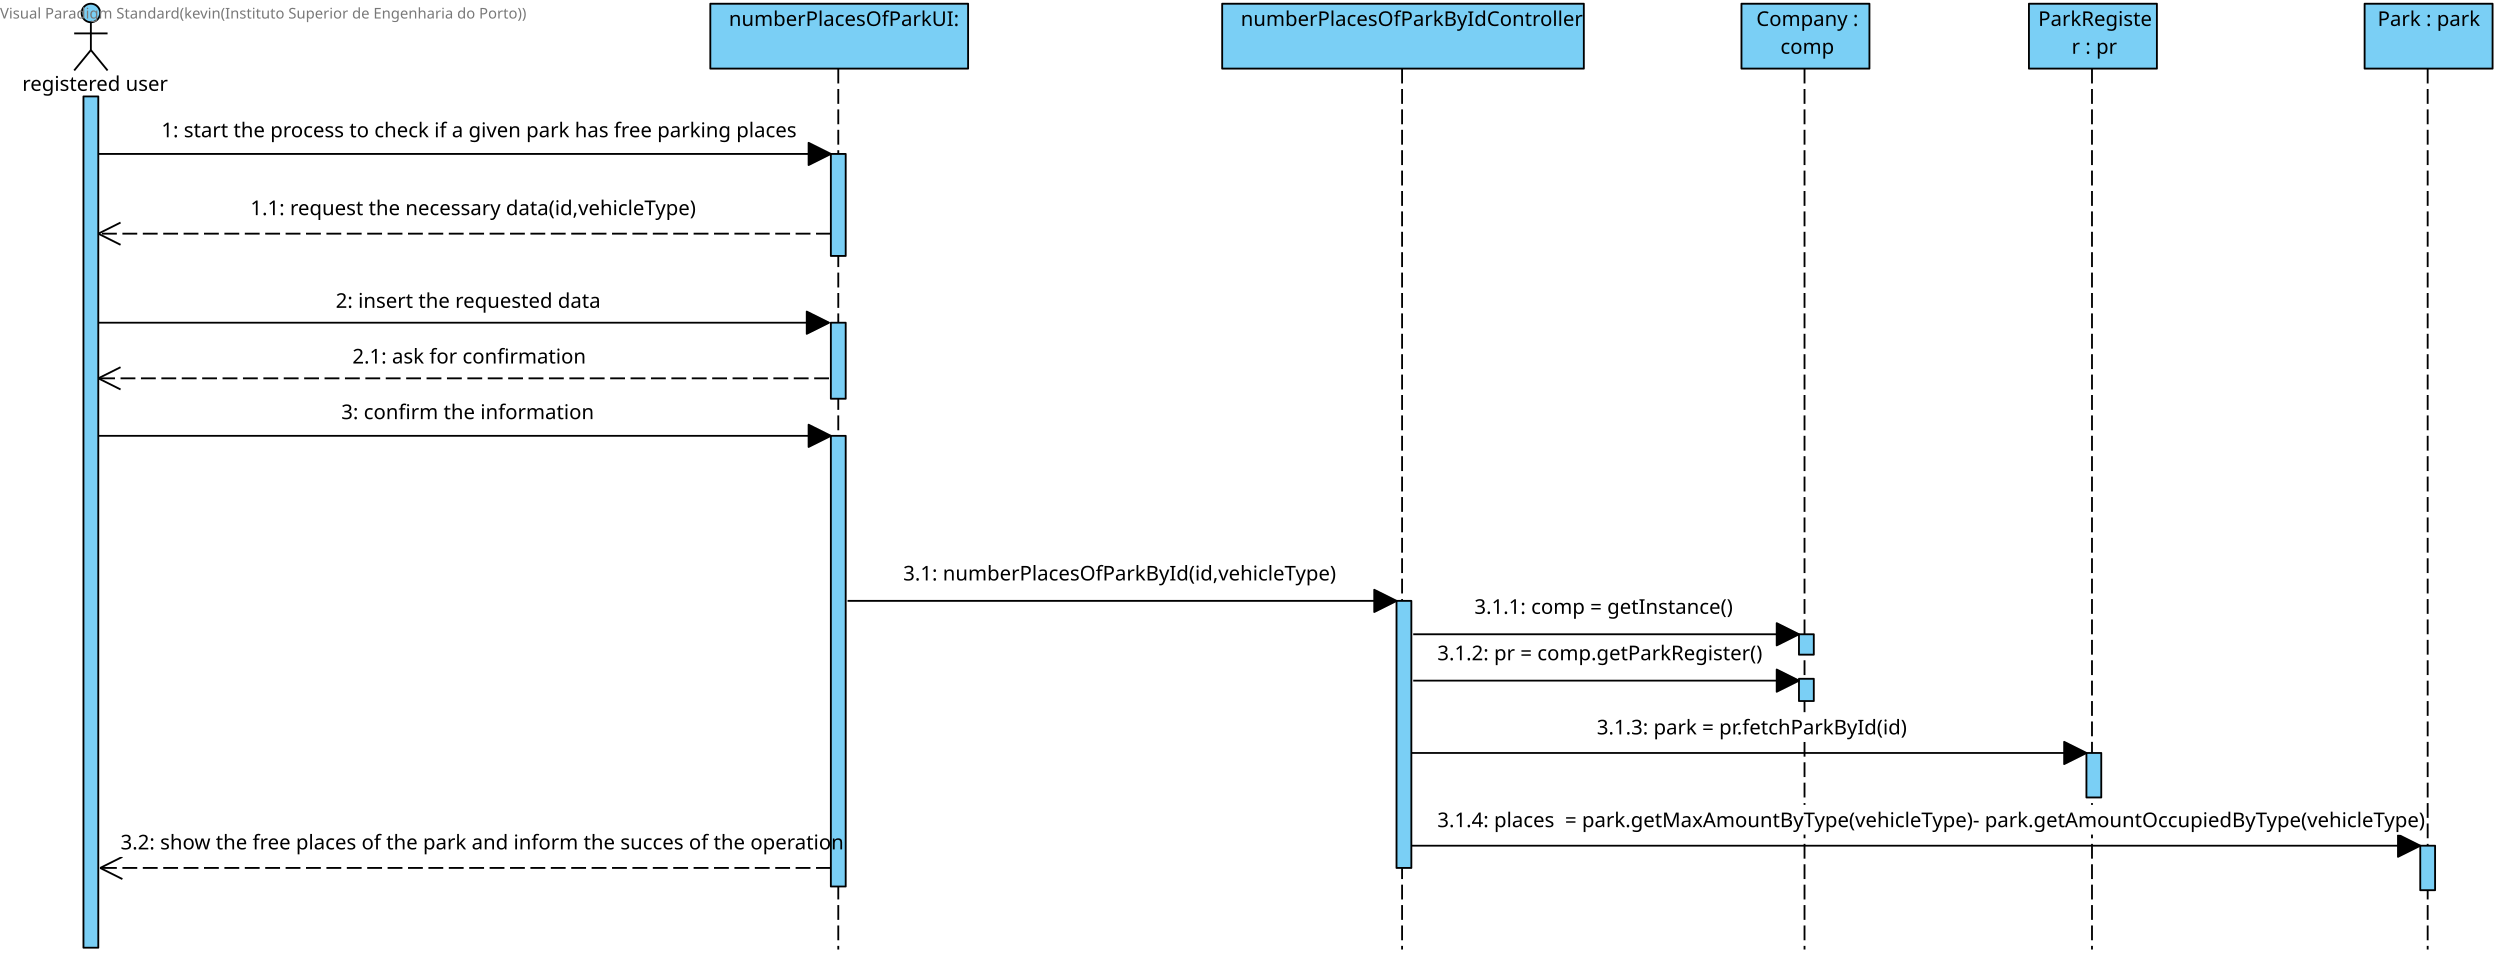
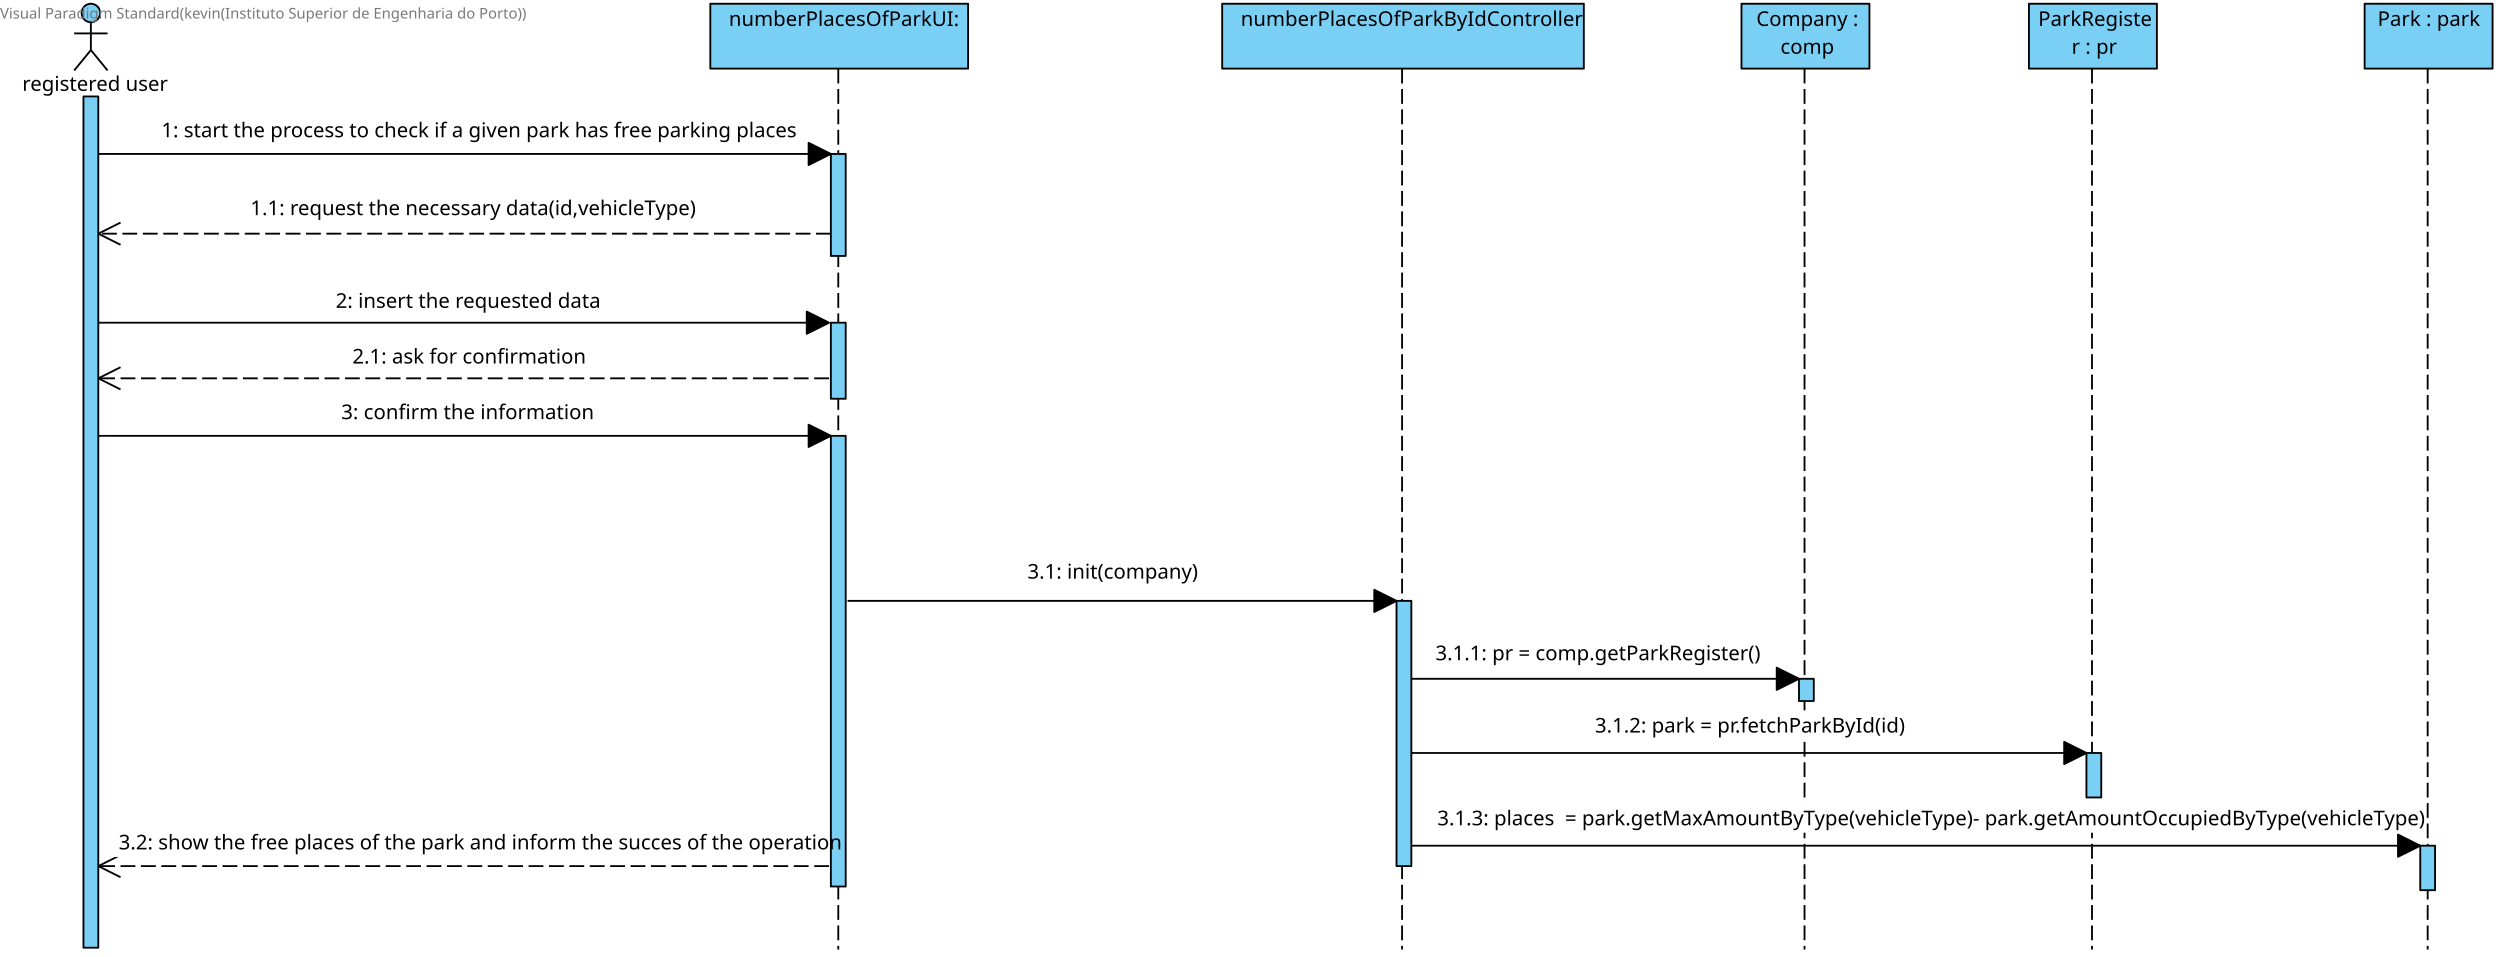
<svg xmlns="http://www.w3.org/2000/svg" fill-opacity="0" color-rendering="auto" color-interpolation="auto" text-rendering="auto" stroke="rgb(0,0,0)" stroke-linecap="square" width="1348" stroke-miterlimit="10" shape-rendering="auto" stroke-opacity="0" fill="rgb(0,0,0)" stroke-dasharray="none" font-weight="normal" stroke-width="1" height="516" font-family="'Dialog'" font-style="normal" stroke-linejoin="miter" font-size="12px" stroke-dashoffset="0" image-rendering="auto">
  <defs id="genericDefs" />
  <g>
    <defs id="defs1">
      <clipPath clipPathUnits="userSpaceOnUse" id="clipPath1">
        <path d="M-7 -7 L71 -7 L71 521 L-7 521 L-7 -7 Z" />
      </clipPath>
      <clipPath clipPathUnits="userSpaceOnUse" id="clipPath2">
        <path d="M-7 -7 L151 -7 L151 521 L-7 521 L-7 -7 Z" />
      </clipPath>
      <clipPath clipPathUnits="userSpaceOnUse" id="clipPath3">
        <path d="M-7 -7 L19 -7 L19 66 L-7 66 L-7 -7 Z" />
      </clipPath>
      <clipPath clipPathUnits="userSpaceOnUse" id="clipPath4">
        <path d="M-7 -7 L19 -7 L19 52 L-7 52 L-7 -7 Z" />
      </clipPath>
      <clipPath clipPathUnits="userSpaceOnUse" id="clipPath5">
        <path d="M-7 -7 L19 -7 L19 254 L-7 254 L-7 -7 Z" />
      </clipPath>
      <clipPath clipPathUnits="userSpaceOnUse" id="clipPath6">
        <path d="M-7 -7 L207 -7 L207 521 L-7 521 L-7 -7 Z" />
      </clipPath>
      <clipPath clipPathUnits="userSpaceOnUse" id="clipPath7">
        <path d="M-7 -7 L81 -7 L81 521 L-7 521 L-7 -7 Z" />
      </clipPath>
      <clipPath clipPathUnits="userSpaceOnUse" id="clipPath8">
-         <path d="M-7 -7 L19 -7 L19 22 L-7 22 L-7 -7 Z" />
+         <path d="M-7 -7 L19 -7 L19 154 L-7 154 L-7 -7 Z" />
      </clipPath>
      <clipPath clipPathUnits="userSpaceOnUse" id="clipPath9">
-         <path d="M-7 -7 L19 -7 L19 155 L-7 155 L-7 -7 Z" />
+         <path d="M-7 -7 L19 -7 L19 35 L-7 35 L-7 -7 Z" />
      </clipPath>
      <clipPath clipPathUnits="userSpaceOnUse" id="clipPath10">
-         <path d="M-7 -7 L19 -7 L19 35 L-7 35 L-7 -7 Z" />
+         <path d="M-7 -7 L19 -7 L19 23 L-7 23 L-7 -7 Z" />
      </clipPath>
      <clipPath clipPathUnits="userSpaceOnUse" id="clipPath11">
-         <path d="M-7 -7 L19 -7 L19 23 L-7 23 L-7 -7 Z" />
+         <path d="M-94 -15 L188 -15 L188 30 L-94 30 L-94 -15 Z" />
      </clipPath>
      <clipPath clipPathUnits="userSpaceOnUse" id="clipPath12">
-         <path d="M-94 -15 L188 -15 L188 30 L-94 30 L-94 -15 Z" />
+         <path d="M-140 -15 L280 -15 L280 30 L-140 30 L-140 -15 Z" />
      </clipPath>
      <clipPath clipPathUnits="userSpaceOnUse" id="clipPath13">
-         <path d="M-140 -15 L280 -15 L280 30 L-140 30 L-140 -15 Z" />
+         <path d="M-196 -15 L392 -15 L392 30 L-196 30 L-196 -15 Z" />
      </clipPath>
      <clipPath clipPathUnits="userSpaceOnUse" id="clipPath14">
-         <path d="M-196 -15 L392 -15 L392 30 L-196 30 L-196 -15 Z" />
+         <path d="M-70 -30 L140 -30 L140 60 L-70 60 L-70 -30 Z" />
      </clipPath>
      <clipPath clipPathUnits="userSpaceOnUse" id="clipPath15">
-         <path d="M-70 -30 L140 -30 L140 60 L-70 60 L-70 -30 Z" />
+         <path d="M-70 -15 L140 -15 L140 30 L-70 30 L-70 -15 Z" />
      </clipPath>
      <clipPath clipPathUnits="userSpaceOnUse" id="clipPath16">
-         <path d="M-70 -15 L140 -15 L140 30 L-70 30 L-70 -15 Z" />
+         <path d="M0 0 L499 0 L499 104 L0 104 L0 0 Z" />
      </clipPath>
      <clipPath clipPathUnits="userSpaceOnUse" id="clipPath17">
-         <path d="M0 0 L499 0 L499 104 L0 104 L0 0 Z" />
+         <path d="M420 29 L420 44 L74 44 L74 29 ZM374 71 L374 87 L122 87 L122 71 ZM0 0 L0 4 L93 4 L93 19 L0 19 L0 104 L499 104 L499 0 Z" />
      </clipPath>
      <clipPath clipPathUnits="userSpaceOnUse" id="clipPath18">
-         <path d="M420 29 L420 44 L74 44 L74 29 ZM374 71 L374 87 L122 87 L122 71 ZM0 0 L0 4 L93 4 L93 19 L0 19 L0 104 L499 104 L499 0 Z" />
+         <path d="M374 28 L374 44 L122 44 L122 28 ZM322 78 L322 94 L168 94 L168 78 ZM0 0 L0 104 L499 104 L499 0 L420 0 L420 1 L74 1 L74 0 Z" />
      </clipPath>
      <clipPath clipPathUnits="userSpaceOnUse" id="clipPath19">
-         <path d="M374 28 L374 44 L122 44 L122 28 ZM322 78 L322 94 L168 94 L168 78 ZM0 0 L0 104 L499 104 L499 0 L420 0 L420 1 L74 1 L74 0 Z" />
+         <path d="M0 0 L541 0 L541 146 L0 146 L0 0 Z" />
      </clipPath>
      <clipPath clipPathUnits="userSpaceOnUse" id="clipPath20">
-         <path d="M0 0 L541 0 L541 146 L0 146 L0 0 Z" />
+         <path d="M396 1 L396 17 L144 17 L144 1 ZM344 51 L344 67 L190 67 L190 51 ZM338 81 L338 97 L200 97 L200 81 ZM338 111 L338 127 L194 127 L194 111 ZM0 0 L0 146 L541 146 L541 0 Z" />
      </clipPath>
      <clipPath clipPathUnits="userSpaceOnUse" id="clipPath21">
-         <path d="M396 1 L396 17 L144 17 L144 1 ZM344 51 L344 67 L190 67 L190 51 ZM338 81 L338 97 L200 97 L200 81 ZM338 111 L338 127 L194 127 L194 111 ZM0 0 L0 146 L541 146 L541 0 Z" />
+         <path d="M344 21 L344 37 L190 37 L190 21 ZM338 51 L338 67 L200 67 L200 51 ZM338 81 L338 97 L194 97 L194 81 ZM0 0 L0 146 L541 146 L541 0 Z" />
      </clipPath>
      <clipPath clipPathUnits="userSpaceOnUse" id="clipPath22">
-         <path d="M344 21 L344 37 L190 37 L190 21 ZM338 51 L338 67 L200 67 L200 51 ZM338 81 L338 97 L194 97 L194 81 ZM0 0 L0 146 L541 146 L541 0 Z" />
+         <path d="M316 29 L316 45 L172 45 L172 29 ZM0 0 L0 104 L499 104 L499 0 L316 0 L316 15 L178 15 L178 0 Z" />
      </clipPath>
      <clipPath clipPathUnits="userSpaceOnUse" id="clipPath23">
-         <path d="M316 29 L316 45 L172 45 L172 29 ZM0 0 L0 104 L499 104 L499 0 L316 0 L316 15 L178 15 L178 0 Z" />
+         <path d="M0 0 L509 0 L509 115 L0 115 L0 0 Z" />
      </clipPath>
      <clipPath clipPathUnits="userSpaceOnUse" id="clipPath24">
-         <path d="M0 0 L510 0 L510 115 L0 115 L0 0 Z" />
+         <path d="M446 34 L446 50 L58 50 L58 34 ZM0 0 L0 115 L509 115 L509 0 Z" />
      </clipPath>
      <clipPath clipPathUnits="userSpaceOnUse" id="clipPath25">
-         <path d="M445 34 L445 50 L58 50 L58 34 ZM0 0 L0 115 L510 115 L510 0 Z" />
+         <path d="M0 0 L500 0 L500 204 L0 204 L0 0 Z" />
      </clipPath>
      <clipPath clipPathUnits="userSpaceOnUse" id="clipPath26">
-         <path d="M0 0 L500 0 L500 204 L0 204 L0 0 Z" />
+         <path d="M295 76 L295 91 L188 91 L188 76 ZM0 0 L0 204 L500 204 L500 175 L493 175 L493 159 L500 159 L500 136 L408 136 L408 120 L500 120 L500 0 Z" />
      </clipPath>
      <clipPath clipPathUnits="userSpaceOnUse" id="clipPath27">
-         <path d="M366 77 L366 92 L121 92 L121 77 ZM0 0 L0 204 L500 204 L500 176 L494 176 L494 160 L500 160 L500 136 L409 136 L409 120 L500 120 L500 111 L429 111 L429 95 L500 95 L500 0 Z" />
+         <path d="M0 0 L324 0 L324 115 L0 115 L0 0 Z" />
      </clipPath>
      <clipPath clipPathUnits="userSpaceOnUse" id="clipPath28">
-         <path d="M0 0 L324 0 L324 115 L0 115 L0 0 Z" />
+         <path d="M250 34 L250 50 L60 50 L60 34 ZM0 0 L0 115 L324 115 L324 89 L145 89 L145 73 L324 73 L324 0 Z" />
      </clipPath>
      <clipPath clipPathUnits="userSpaceOnUse" id="clipPath29">
-         <path d="M235 33 L235 49 L80 49 L80 33 ZM250 58 L250 74 L60 74 L60 58 ZM0 0 L0 15 L17 15 L17 30 L0 30 L0 115 L324 115 L324 114 L145 114 L145 98 L324 98 L324 0 Z" />
+         <path d="M0 0 L568 0 L568 204 L0 204 L0 0 Z" />
      </clipPath>
      <clipPath clipPathUnits="userSpaceOnUse" id="clipPath30">
-         <path d="M235 8 L235 24 L80 24 L80 8 ZM250 33 L250 49 L60 49 L60 33 ZM17 0 L17 5 L0 5 L0 115 L324 115 L324 89 L145 89 L145 73 L324 73 L324 0 Z" />
+         <path d="M294 38 L294 54 L104 54 L104 38 ZM371 77 L371 93 L189 93 L189 77 ZM0 0 L0 204 L568 204 L568 143 L104 143 L104 127 L568 127 L568 0 Z" />
      </clipPath>
      <clipPath clipPathUnits="userSpaceOnUse" id="clipPath31">
-         <path d="M0 0 L568 0 L568 204 L0 204 L0 0 Z" />
+         <path d="M0 0 L748 0 L748 204 L0 204 L0 0 Z" />
      </clipPath>
      <clipPath clipPathUnits="userSpaceOnUse" id="clipPath32">
-         <path d="M280 13 L280 29 L125 29 L125 13 ZM295 38 L295 54 L105 54 L105 38 ZM372 78 L372 94 L190 94 L190 78 ZM62 0 L62 10 L0 10 L0 204 L568 204 L568 144 L104 144 L104 128 L568 128 L568 0 Z" />
+         <path d="M371 27 L371 43 L189 43 L189 27 ZM638 77 L638 93 L104 93 L104 77 ZM0 0 L0 204 L748 204 L748 0 L294 0 L294 4 L104 4 L104 0 Z" />
      </clipPath>
      <clipPath clipPathUnits="userSpaceOnUse" id="clipPath33">
-         <path d="M0 0 L748 0 L748 204 L0 204 L0 0 Z" />
+         <path d="M-534 -16 L1068 -16 L1068 32 L-534 32 L-534 -16 Z" />
      </clipPath>
      <clipPath clipPathUnits="userSpaceOnUse" id="clipPath34">
-         <path d="M372 28 L372 44 L190 44 L190 28 ZM638 78 L638 94 L104 94 L104 78 ZM0 0 L0 204 L748 204 L748 0 L295 0 L295 4 L105 4 L105 0 Z" />
+         <path d="M-182 -16 L364 -16 L364 32 L-182 32 L-182 -16 Z" />
      </clipPath>
      <clipPath clipPathUnits="userSpaceOnUse" id="clipPath35">
-         <path d="M-534 -16 L1068 -16 L1068 32 L-534 32 L-534 -16 Z" />
+         <path d="M-190 -16 L380 -16 L380 32 L-190 32 L-190 -16 Z" />
      </clipPath>
      <clipPath clipPathUnits="userSpaceOnUse" id="clipPath36">
-         <path d="M-182 -16 L364 -16 L364 32 L-182 32 L-182 -16 Z" />
+         <path d="M-107 -15 L214 -15 L214 30 L-107 30 L-107 -15 Z" />
      </clipPath>
      <clipPath clipPathUnits="userSpaceOnUse" id="clipPath37">
-         <path d="M-190 -16 L380 -16 L380 32 L-190 32 L-190 -16 Z" />
+         <path d="M-388 -16 L776 -16 L776 32 L-388 32 L-388 -16 Z" />
      </clipPath>
      <clipPath clipPathUnits="userSpaceOnUse" id="clipPath38">
-         <path d="M-155 -16 L310 -16 L310 32 L-155 32 L-155 -16 Z" />
+         <path d="M-144 -16 L288 -16 L288 32 L-144 32 L-144 -16 Z" />
      </clipPath>
      <clipPath clipPathUnits="userSpaceOnUse" id="clipPath39">
-         <path d="M-245 -15 L490 -15 L490 30 L-245 30 L-245 -15 Z" />
+         <path d="M-138 -16 L276 -16 L276 32 L-138 32 L-138 -16 Z" />
      </clipPath>
      <clipPath clipPathUnits="userSpaceOnUse" id="clipPath40">
-         <path d="M-387 -16 L774 -16 L774 32 L-387 32 L-387 -16 Z" />
+         <path d="M-154 -16 L308 -16 L308 32 L-154 32 L-154 -16 Z" />
      </clipPath>
      <clipPath clipPathUnits="userSpaceOnUse" id="clipPath41">
-         <path d="M-144 -16 L288 -16 L288 32 L-144 32 L-144 -16 Z" />
+         <path d="M-252 -16 L504 -16 L504 32 L-252 32 L-252 -16 Z" />
      </clipPath>
      <clipPath clipPathUnits="userSpaceOnUse" id="clipPath42">
-         <path d="M-138 -16 L276 -16 L276 32 L-138 32 L-138 -16 Z" />
-       </clipPath>
-       <clipPath clipPathUnits="userSpaceOnUse" id="clipPath43">
-         <path d="M-154 -16 L308 -16 L308 32 L-154 32 L-154 -16 Z" />
-       </clipPath>
-       <clipPath clipPathUnits="userSpaceOnUse" id="clipPath44">
-         <path d="M-252 -16 L504 -16 L504 32 L-252 32 L-252 -16 Z" />
-       </clipPath>
-       <clipPath clipPathUnits="userSpaceOnUse" id="clipPath45">
        <path d="M-346 -15 L692 -15 L692 30 L-346 30 L-346 -15 Z" />
      </clipPath>
    </defs>
    <g fill="white" text-rendering="geometricPrecision" fill-opacity="1" stroke-opacity="1" stroke="white">
      <rect x="0" width="1348" height="516" y="0" stroke="none" />
    </g>
    <g font-size="11px" transform="translate(19,2)" fill-opacity="1" fill="rgb(122,207,245)" text-rendering="geometricPrecision" image-rendering="optimizeQuality" font-family="sans-serif" stroke="rgb(122,207,245)" stroke-opacity="1">
      <circle r="5" clip-path="url(#clipPath1)" cx="30" cy="5" stroke="none" />
      <rect x="26" width="8" height="459" y="50" clip-path="url(#clipPath1)" stroke="none" />
    </g>
    <g stroke-linecap="butt" font-size="11px" transform="translate(19,2)" fill-opacity="1" fill="black" text-rendering="geometricPrecision" image-rendering="optimizeQuality" font-family="sans-serif" stroke-linejoin="round" stroke="black" stroke-opacity="1" stroke-miterlimit="0">
      <circle fill="none" r="5" clip-path="url(#clipPath1)" cx="30" cy="5" />
      <rect fill="none" x="26" width="8" height="459" y="50" clip-path="url(#clipPath1)" />
      <line y2="25" fill="none" x1="30" clip-path="url(#clipPath1)" x2="30" y1="10" />
      <line y2="36" fill="none" x1="30" clip-path="url(#clipPath1)" x2="21" y1="25" />
      <line y2="36" fill="none" x1="30" clip-path="url(#clipPath1)" x2="39" y1="25" />
      <line y2="16" fill="none" x1="21" clip-path="url(#clipPath1)" x2="39" y1="16" />
    </g>
    <g font-size="11px" transform="translate(383,2)" fill-opacity="1" fill="rgb(122,207,245)" text-rendering="geometricPrecision" image-rendering="optimizeQuality" font-family="sans-serif" stroke="rgb(122,207,245)" stroke-opacity="1">
      <rect x="0" width="139" height="35" y="0" clip-path="url(#clipPath2)" stroke="none" />
    </g>
    <g stroke-linecap="butt" font-size="11px" transform="translate(383,2)" fill-opacity="1" fill="black" text-rendering="geometricPrecision" image-rendering="optimizeQuality" font-family="sans-serif" stroke-linejoin="round" stroke="black" stroke-opacity="1" stroke-miterlimit="0">
      <rect fill="none" x="0" width="139" height="35" y="0" clip-path="url(#clipPath2)" />
      <line clip-path="url(#clipPath2)" fill="none" x1="69" x2="69" y1="35" y2="510" stroke-linejoin="bevel" stroke-dasharray="8,3" />
    </g>
    <g font-size="11px" transform="translate(448,83)" fill-opacity="1" fill="rgb(122,207,245)" text-rendering="geometricPrecision" image-rendering="optimizeQuality" font-family="sans-serif" stroke="rgb(122,207,245)" stroke-opacity="1">
      <rect x="0" width="8" height="55" y="0" clip-path="url(#clipPath3)" stroke="none" />
    </g>
    <g stroke-linecap="butt" font-size="11px" transform="translate(448,83)" fill-opacity="1" fill="black" text-rendering="geometricPrecision" image-rendering="optimizeQuality" font-family="sans-serif" stroke-linejoin="round" stroke="black" stroke-opacity="1" stroke-miterlimit="0">
      <rect fill="none" x="0" width="8" height="55" y="0" clip-path="url(#clipPath3)" />
    </g>
    <g font-size="11px" transform="translate(448,174)" fill-opacity="1" fill="rgb(122,207,245)" text-rendering="geometricPrecision" image-rendering="optimizeQuality" font-family="sans-serif" stroke="rgb(122,207,245)" stroke-opacity="1">
      <rect x="0" width="8" height="41" y="0" clip-path="url(#clipPath4)" stroke="none" />
    </g>
    <g stroke-linecap="butt" font-size="11px" transform="translate(448,174)" fill-opacity="1" fill="black" text-rendering="geometricPrecision" image-rendering="optimizeQuality" font-family="sans-serif" stroke-linejoin="round" stroke="black" stroke-opacity="1" stroke-miterlimit="0">
      <rect fill="none" x="0" width="8" height="41" y="0" clip-path="url(#clipPath4)" />
    </g>
    <g font-size="11px" transform="translate(448,235)" fill-opacity="1" fill="rgb(122,207,245)" text-rendering="geometricPrecision" image-rendering="optimizeQuality" font-family="sans-serif" stroke="rgb(122,207,245)" stroke-opacity="1">
      <rect x="0" width="8" height="243" y="0" clip-path="url(#clipPath5)" stroke="none" />
    </g>
    <g stroke-linecap="butt" font-size="11px" transform="translate(448,235)" fill-opacity="1" fill="black" text-rendering="geometricPrecision" image-rendering="optimizeQuality" font-family="sans-serif" stroke-linejoin="round" stroke="black" stroke-opacity="1" stroke-miterlimit="0">
      <rect fill="none" x="0" width="8" height="243" y="0" clip-path="url(#clipPath5)" />
    </g>
    <g font-size="11px" transform="translate(659,2)" fill-opacity="1" fill="rgb(122,207,245)" text-rendering="geometricPrecision" image-rendering="optimizeQuality" font-family="sans-serif" stroke="rgb(122,207,245)" stroke-opacity="1">
      <rect x="0" width="195" height="35" y="0" clip-path="url(#clipPath6)" stroke="none" />
    </g>
    <g stroke-linecap="butt" font-size="11px" transform="translate(659,2)" fill-opacity="1" fill="black" text-rendering="geometricPrecision" image-rendering="optimizeQuality" font-family="sans-serif" stroke-linejoin="round" stroke="black" stroke-opacity="1" stroke-miterlimit="0">
      <rect fill="none" x="0" width="195" height="35" y="0" clip-path="url(#clipPath6)" />
      <line clip-path="url(#clipPath6)" fill="none" x1="97" x2="97" y1="35" y2="510" stroke-linejoin="bevel" stroke-dasharray="8,3" />
    </g>
    <g font-size="11px" transform="translate(939,2)" fill-opacity="1" fill="rgb(122,207,245)" text-rendering="geometricPrecision" image-rendering="optimizeQuality" font-family="sans-serif" stroke="rgb(122,207,245)" stroke-opacity="1">
      <rect x="0" width="69" height="35" y="0" clip-path="url(#clipPath7)" stroke="none" />
    </g>
    <g stroke-linecap="butt" font-size="11px" transform="translate(939,2)" fill-opacity="1" fill="black" text-rendering="geometricPrecision" image-rendering="optimizeQuality" font-family="sans-serif" stroke-linejoin="round" stroke="black" stroke-opacity="1" stroke-miterlimit="0">
      <rect fill="none" x="0" width="69" height="35" y="0" clip-path="url(#clipPath7)" />
      <line clip-path="url(#clipPath7)" fill="none" x1="34" x2="34" y1="35" y2="510" stroke-linejoin="bevel" stroke-dasharray="8,3" />
    </g>
    <g font-size="11px" transform="translate(1094,2)" fill-opacity="1" fill="rgb(122,207,245)" text-rendering="geometricPrecision" image-rendering="optimizeQuality" font-family="sans-serif" stroke="rgb(122,207,245)" stroke-opacity="1">
      <rect x="0" width="69" height="35" y="0" clip-path="url(#clipPath7)" stroke="none" />
    </g>
    <g stroke-linecap="butt" font-size="11px" transform="translate(1094,2)" fill-opacity="1" fill="black" text-rendering="geometricPrecision" image-rendering="optimizeQuality" font-family="sans-serif" stroke-linejoin="round" stroke="black" stroke-opacity="1" stroke-miterlimit="0">
      <rect fill="none" x="0" width="69" height="35" y="0" clip-path="url(#clipPath7)" />
      <line clip-path="url(#clipPath7)" fill="none" x1="34" x2="34" y1="35" y2="510" stroke-linejoin="bevel" stroke-dasharray="8,3" />
    </g>
    <g font-size="11px" transform="translate(1275,2)" fill-opacity="1" fill="rgb(122,207,245)" text-rendering="geometricPrecision" image-rendering="optimizeQuality" font-family="sans-serif" stroke="rgb(122,207,245)" stroke-opacity="1">
      <rect x="0" width="69" height="35" y="0" clip-path="url(#clipPath7)" stroke="none" />
    </g>
    <g stroke-linecap="butt" font-size="11px" transform="translate(1275,2)" fill-opacity="1" fill="black" text-rendering="geometricPrecision" image-rendering="optimizeQuality" font-family="sans-serif" stroke-linejoin="round" stroke="black" stroke-opacity="1" stroke-miterlimit="0">
      <rect fill="none" x="0" width="69" height="35" y="0" clip-path="url(#clipPath7)" />
      <line clip-path="url(#clipPath7)" fill="none" x1="34" x2="34" y1="35" y2="510" stroke-linejoin="bevel" stroke-dasharray="8,3" />
    </g>
-     <g font-size="11px" transform="translate(970,342)" fill-opacity="1" fill="rgb(122,207,245)" text-rendering="geometricPrecision" image-rendering="optimizeQuality" font-family="sans-serif" stroke="rgb(122,207,245)" stroke-opacity="1">
-       <rect x="0" width="8" height="11" y="0" clip-path="url(#clipPath8)" stroke="none" />
-     </g>
-     <g stroke-linecap="butt" font-size="11px" transform="translate(970,342)" fill-opacity="1" fill="black" text-rendering="geometricPrecision" image-rendering="optimizeQuality" font-family="sans-serif" stroke-linejoin="round" stroke="black" stroke-opacity="1" stroke-miterlimit="0">
-       <rect fill="none" x="0" width="8" height="11" y="0" clip-path="url(#clipPath8)" />
-     </g>
    <g font-size="11px" transform="translate(753,324)" fill-opacity="1" fill="rgb(122,207,245)" text-rendering="geometricPrecision" image-rendering="optimizeQuality" font-family="sans-serif" stroke="rgb(122,207,245)" stroke-opacity="1">
-       <rect x="0" width="8" height="144" y="0" clip-path="url(#clipPath9)" stroke="none" />
+       <rect x="0" width="8" height="143" y="0" clip-path="url(#clipPath8)" stroke="none" />
    </g>
    <g stroke-linecap="butt" font-size="11px" transform="translate(753,324)" fill-opacity="1" fill="black" text-rendering="geometricPrecision" image-rendering="optimizeQuality" font-family="sans-serif" stroke-linejoin="round" stroke="black" stroke-opacity="1" stroke-miterlimit="0">
-       <rect fill="none" x="0" width="8" height="144" y="0" clip-path="url(#clipPath9)" />
+       <rect fill="none" x="0" width="8" height="143" y="0" clip-path="url(#clipPath8)" />
    </g>
    <g font-size="11px" transform="translate(1125,406)" fill-opacity="1" fill="rgb(122,207,245)" text-rendering="geometricPrecision" image-rendering="optimizeQuality" font-family="sans-serif" stroke="rgb(122,207,245)" stroke-opacity="1">
-       <rect x="0" width="8" height="24" y="0" clip-path="url(#clipPath10)" stroke="none" />
+       <rect x="0" width="8" height="24" y="0" clip-path="url(#clipPath9)" stroke="none" />
    </g>
    <g stroke-linecap="butt" font-size="11px" transform="translate(1125,406)" fill-opacity="1" fill="black" text-rendering="geometricPrecision" image-rendering="optimizeQuality" font-family="sans-serif" stroke-linejoin="round" stroke="black" stroke-opacity="1" stroke-miterlimit="0">
-       <rect fill="none" x="0" width="8" height="24" y="0" clip-path="url(#clipPath10)" />
+       <rect fill="none" x="0" width="8" height="24" y="0" clip-path="url(#clipPath9)" />
    </g>
    <g font-size="11px" transform="translate(1305,456)" fill-opacity="1" fill="rgb(122,207,245)" text-rendering="geometricPrecision" image-rendering="optimizeQuality" font-family="sans-serif" stroke="rgb(122,207,245)" stroke-opacity="1">
-       <rect x="0" width="8" height="24" y="0" clip-path="url(#clipPath10)" stroke="none" />
+       <rect x="0" width="8" height="24" y="0" clip-path="url(#clipPath9)" stroke="none" />
    </g>
    <g stroke-linecap="butt" font-size="11px" transform="translate(1305,456)" fill-opacity="1" fill="black" text-rendering="geometricPrecision" image-rendering="optimizeQuality" font-family="sans-serif" stroke-linejoin="round" stroke="black" stroke-opacity="1" stroke-miterlimit="0">
-       <rect fill="none" x="0" width="8" height="24" y="0" clip-path="url(#clipPath10)" />
+       <rect fill="none" x="0" width="8" height="24" y="0" clip-path="url(#clipPath9)" />
    </g>
    <g font-size="11px" transform="translate(970,366)" fill-opacity="1" fill="rgb(122,207,245)" text-rendering="geometricPrecision" image-rendering="optimizeQuality" font-family="sans-serif" stroke="rgb(122,207,245)" stroke-opacity="1">
-       <rect x="0" width="8" height="12" y="0" clip-path="url(#clipPath11)" stroke="none" />
+       <rect x="0" width="8" height="12" y="0" clip-path="url(#clipPath10)" stroke="none" />
    </g>
    <g stroke-linecap="butt" font-size="11px" transform="translate(970,366)" fill-opacity="1" fill="black" text-rendering="geometricPrecision" image-rendering="optimizeQuality" font-family="sans-serif" stroke-linejoin="round" stroke="black" stroke-opacity="1" stroke-miterlimit="0">
-       <rect fill="none" x="0" width="8" height="12" y="0" clip-path="url(#clipPath11)" />
+       <rect fill="none" x="0" width="8" height="12" y="0" clip-path="url(#clipPath10)" />
    </g>
    <g font-size="11px" transform="translate(2,37)" fill-opacity="1" fill="black" text-rendering="geometricPrecision" image-rendering="optimizeQuality" font-family="sans-serif" stroke="black" stroke-opacity="1">
-       <text x="10" xml:space="preserve" y="12" clip-path="url(#clipPath12)" stroke="none">registered user</text>
+       <text x="10" xml:space="preserve" y="12" clip-path="url(#clipPath11)" stroke="none">registered user</text>
    </g>
    <g font-size="11px" transform="translate(383,2)" fill-opacity="1" fill="black" text-rendering="geometricPrecision" image-rendering="optimizeQuality" font-family="sans-serif" stroke="black" stroke-opacity="1">
-       <text x="10" xml:space="preserve" y="12" clip-path="url(#clipPath13)" stroke="none">numberPlacesOfParkUI:</text>
+       <text x="10" xml:space="preserve" y="12" clip-path="url(#clipPath12)" stroke="none">numberPlacesOfParkUI:</text>
    </g>
    <g font-size="11px" transform="translate(659,2)" fill-opacity="1" fill="black" text-rendering="geometricPrecision" image-rendering="optimizeQuality" font-family="sans-serif" stroke="black" stroke-opacity="1">
-       <text x="10" xml:space="preserve" y="12" clip-path="url(#clipPath14)" stroke="none">numberPlacesOfParkByIdController</text>
+       <text x="10" xml:space="preserve" y="12" clip-path="url(#clipPath13)" stroke="none">numberPlacesOfParkByIdController</text>
    </g>
    <g font-size="11px" transform="translate(939,2)" fill-opacity="1" fill="black" text-rendering="geometricPrecision" image-rendering="optimizeQuality" font-family="sans-serif" stroke="black" stroke-opacity="1">
-       <text x="8" xml:space="preserve" y="12" clip-path="url(#clipPath15)" stroke="none">Company :</text>
-       <text x="21" xml:space="preserve" y="27" clip-path="url(#clipPath15)" stroke="none">comp</text>
+       <text x="8" xml:space="preserve" y="12" clip-path="url(#clipPath14)" stroke="none">Company :</text>
+       <text x="21" xml:space="preserve" y="27" clip-path="url(#clipPath14)" stroke="none">comp</text>
    </g>
    <g font-size="11px" transform="translate(1094,2)" fill-opacity="1" fill="black" text-rendering="geometricPrecision" image-rendering="optimizeQuality" font-family="sans-serif" stroke="black" stroke-opacity="1">
-       <text x="5" xml:space="preserve" y="12" clip-path="url(#clipPath15)" stroke="none">ParkRegiste</text>
-       <text x="23" xml:space="preserve" y="27" clip-path="url(#clipPath15)" stroke="none">r : pr</text>
+       <text x="5" xml:space="preserve" y="12" clip-path="url(#clipPath14)" stroke="none">ParkRegiste</text>
+       <text x="23" xml:space="preserve" y="27" clip-path="url(#clipPath14)" stroke="none">r : pr</text>
    </g>
    <g font-size="11px" transform="translate(1275,2)" fill-opacity="1" fill="black" text-rendering="geometricPrecision" image-rendering="optimizeQuality" font-family="sans-serif" stroke="black" stroke-opacity="1">
-       <text x="7" xml:space="preserve" y="12" clip-path="url(#clipPath16)" stroke="none">Park : park</text>
+       <text x="7" xml:space="preserve" y="12" clip-path="url(#clipPath15)" stroke="none">Park : park</text>
    </g>
    <g stroke-linecap="butt" font-size="11px" transform="translate(3,33)" fill-opacity="1" fill="black" text-rendering="geometricPrecision" image-rendering="optimizeQuality" font-family="sans-serif" stroke-linejoin="round" stroke="black" stroke-opacity="1">
-       <line y2="50" fill="none" x1="50" clip-path="url(#clipPath18)" x2="445" y1="50" />
-       <polygon points=" 445 50 433 44 433 56" clip-path="url(#clipPath18)" stroke="none" />
-       <polygon fill="none" points=" 445 50 433 44 433 56" clip-path="url(#clipPath18)" />
+       <line y2="50" fill="none" x1="50" clip-path="url(#clipPath17)" x2="445" y1="50" />
+       <polygon points=" 445 50 433 44 433 56" clip-path="url(#clipPath17)" stroke="none" />
+       <polygon fill="none" points=" 445 50 433 44 433 56" clip-path="url(#clipPath17)" />
    </g>
    <g fill-opacity="1" text-rendering="geometricPrecision" stroke="black" stroke-linecap="butt" transform="translate(3,76)" stroke-miterlimit="0" stroke-opacity="1" fill="black" stroke-dasharray="8,3" font-family="sans-serif" stroke-linejoin="round" font-size="11px" image-rendering="optimizeQuality">
-       <line y2="50" fill="none" x1="445" clip-path="url(#clipPath19)" x2="50" y1="50" />
-       <line clip-path="url(#clipPath19)" fill="none" x1="50" x2="62" y1="50" y2="56" stroke-dasharray="none" stroke-miterlimit="10" />
-       <line clip-path="url(#clipPath19)" fill="none" x1="50" x2="62" y1="50" y2="44" stroke-dasharray="none" stroke-miterlimit="10" />
+       <line y2="50" fill="none" x1="445" clip-path="url(#clipPath18)" x2="50" y1="50" />
+       <line clip-path="url(#clipPath18)" fill="none" x1="50" x2="62" y1="50" y2="56" stroke-dasharray="none" stroke-miterlimit="10" />
+       <line clip-path="url(#clipPath18)" fill="none" x1="50" x2="62" y1="50" y2="44" stroke-dasharray="none" stroke-miterlimit="10" />
    </g>
    <g stroke-linecap="butt" font-size="11px" transform="translate(-19,103)" fill-opacity="1" fill="black" text-rendering="geometricPrecision" image-rendering="optimizeQuality" font-family="sans-serif" stroke-linejoin="round" stroke="black" stroke-opacity="1">
-       <line y2="71" fill="none" x1="72" clip-path="url(#clipPath21)" x2="466" y1="71" />
-       <polygon points=" 466 71 454 65 454 77" clip-path="url(#clipPath21)" stroke="none" />
-       <polygon fill="none" points=" 466 71 454 65 454 77" clip-path="url(#clipPath21)" />
+       <line y2="71" fill="none" x1="72" clip-path="url(#clipPath20)" x2="466" y1="71" />
+       <polygon points=" 466 71 454 65 454 77" clip-path="url(#clipPath20)" stroke="none" />
+       <polygon fill="none" points=" 466 71 454 65 454 77" clip-path="url(#clipPath20)" />
    </g>
    <g fill-opacity="1" text-rendering="geometricPrecision" stroke="black" stroke-linecap="butt" transform="translate(-19,133)" stroke-miterlimit="0" stroke-opacity="1" fill="black" stroke-dasharray="8,3" font-family="sans-serif" stroke-linejoin="round" font-size="11px" image-rendering="optimizeQuality">
-       <line y2="71" fill="none" x1="466" clip-path="url(#clipPath22)" x2="72" y1="71" />
-       <line clip-path="url(#clipPath22)" fill="none" x1="72" x2="84" y1="71" y2="77" stroke-dasharray="none" stroke-miterlimit="10" />
-       <line clip-path="url(#clipPath22)" fill="none" x1="72" x2="84" y1="71" y2="65" stroke-dasharray="none" stroke-miterlimit="10" />
+       <line y2="71" fill="none" x1="466" clip-path="url(#clipPath21)" x2="72" y1="71" />
+       <line clip-path="url(#clipPath21)" fill="none" x1="72" x2="84" y1="71" y2="77" stroke-dasharray="none" stroke-miterlimit="10" />
+       <line clip-path="url(#clipPath21)" fill="none" x1="72" x2="84" y1="71" y2="65" stroke-dasharray="none" stroke-miterlimit="10" />
    </g>
    <g stroke-linecap="butt" font-size="11px" transform="translate(3,185)" fill-opacity="1" fill="black" text-rendering="geometricPrecision" image-rendering="optimizeQuality" font-family="sans-serif" stroke-linejoin="round" stroke="black" stroke-opacity="1">
-       <line y2="50" fill="none" x1="50" clip-path="url(#clipPath23)" x2="445" y1="50" />
-       <polygon points=" 445 50 433 44 433 56" clip-path="url(#clipPath23)" stroke="none" />
-       <polygon fill="none" points=" 445 50 433 44 433 56" clip-path="url(#clipPath23)" />
-     </g>
-     <g fill-opacity="1" text-rendering="geometricPrecision" stroke="black" stroke-linecap="butt" transform="translate(-2,412)" stroke-miterlimit="0" stroke-opacity="1" fill="black" stroke-dasharray="8,3" font-family="sans-serif" stroke-linejoin="round" font-size="11px" image-rendering="optimizeQuality">
-       <line y2="56" fill="none" x1="450" clip-path="url(#clipPath25)" x2="56" y1="56" />
-       <line clip-path="url(#clipPath25)" fill="none" x1="56" x2="68" y1="56" y2="62" stroke-dasharray="none" stroke-miterlimit="10" />
-       <line clip-path="url(#clipPath25)" fill="none" x1="56" x2="68" y1="56" y2="50" stroke-dasharray="none" stroke-miterlimit="10" />
+       <line y2="50" fill="none" x1="50" clip-path="url(#clipPath22)" x2="445" y1="50" />
+       <polygon points=" 445 50 433 44 433 56" clip-path="url(#clipPath22)" stroke="none" />
+       <polygon fill="none" points=" 445 50 433 44 433 56" clip-path="url(#clipPath22)" />
+     </g>
+     <g fill-opacity="1" text-rendering="geometricPrecision" stroke="black" stroke-linecap="butt" transform="translate(-3,412)" stroke-miterlimit="0" stroke-opacity="1" fill="black" stroke-dasharray="8,3" font-family="sans-serif" stroke-linejoin="round" font-size="11px" image-rendering="optimizeQuality">
+       <line y2="55" fill="none" x1="450" clip-path="url(#clipPath24)" x2="56" y1="55" />
+       <line clip-path="url(#clipPath24)" fill="none" x1="56" x2="68" y1="55" y2="61" stroke-dasharray="none" stroke-miterlimit="10" />
+       <line clip-path="url(#clipPath24)" fill="none" x1="56" x2="68" y1="55" y2="49" stroke-dasharray="none" stroke-miterlimit="10" />
    </g>
    <g stroke-linecap="butt" font-size="11px" transform="translate(357,224)" fill-opacity="1" fill="black" text-rendering="geometricPrecision" image-rendering="optimizeQuality" font-family="sans-serif" stroke-linejoin="round" stroke="black" stroke-opacity="1">
-       <line y2="100" fill="none" x1="100" clip-path="url(#clipPath27)" x2="396" y1="100" />
-       <polygon points=" 396 100 384 94 384 106" clip-path="url(#clipPath27)" stroke="none" />
-       <polygon fill="none" points=" 396 100 384 94 384 106" clip-path="url(#clipPath27)" />
-     </g>
-     <g stroke-linecap="butt" font-size="11px" transform="translate(706,286)" fill-opacity="1" fill="black" text-rendering="geometricPrecision" image-rendering="optimizeQuality" font-family="sans-serif" stroke-linejoin="round" stroke="black" stroke-opacity="1">
-       <line y2="56" fill="none" x1="56" clip-path="url(#clipPath29)" x2="264" y1="56" />
-       <polygon points=" 264 56 252 50 252 62" clip-path="url(#clipPath29)" stroke="none" />
-       <polygon fill="none" points=" 264 56 252 50 252 62" clip-path="url(#clipPath29)" />
-     </g>
-     <g stroke-linecap="butt" font-size="11px" transform="translate(706,311)" fill-opacity="1" fill="black" text-rendering="geometricPrecision" image-rendering="optimizeQuality" font-family="sans-serif" stroke-linejoin="round" stroke="black" stroke-opacity="1">
-       <line y2="56" fill="none" x1="56" clip-path="url(#clipPath30)" x2="264" y1="56" />
-       <polygon points=" 264 56 252 50 252 62" clip-path="url(#clipPath30)" stroke="none" />
-       <polygon fill="none" points=" 264 56 252 50 252 62" clip-path="url(#clipPath30)" />
+       <line y2="100" fill="none" x1="100" clip-path="url(#clipPath26)" x2="396" y1="100" />
+       <polygon points=" 396 100 384 94 384 106" clip-path="url(#clipPath26)" stroke="none" />
+       <polygon fill="none" points=" 396 100 384 94 384 106" clip-path="url(#clipPath26)" />
+     </g>
+     <g stroke-linecap="butt" font-size="11px" transform="translate(705,310)" fill-opacity="1" fill="black" text-rendering="geometricPrecision" image-rendering="optimizeQuality" font-family="sans-serif" stroke-linejoin="round" stroke="black" stroke-opacity="1">
+       <line y2="56" fill="none" x1="56" clip-path="url(#clipPath28)" x2="265" y1="56" />
+       <polygon points=" 265 56 253 50 253 62" clip-path="url(#clipPath28)" stroke="none" />
+       <polygon fill="none" points=" 265 56 253 50 253 62" clip-path="url(#clipPath28)" />
    </g>
    <g stroke-linecap="butt" font-size="11px" transform="translate(661,306)" fill-opacity="1" fill="black" text-rendering="geometricPrecision" image-rendering="optimizeQuality" font-family="sans-serif" stroke-linejoin="round" stroke="black" stroke-opacity="1">
-       <line y2="100" fill="none" x1="100" clip-path="url(#clipPath32)" x2="464" y1="100" />
-       <polygon points=" 464 100 452 94 452 106" clip-path="url(#clipPath32)" stroke="none" />
-       <polygon fill="none" points=" 464 100 452 94 452 106" clip-path="url(#clipPath32)" />
+       <line y2="100" fill="none" x1="100" clip-path="url(#clipPath30)" x2="464" y1="100" />
+       <polygon points=" 464 100 452 94 452 106" clip-path="url(#clipPath30)" stroke="none" />
+       <polygon fill="none" points=" 464 100 452 94 452 106" clip-path="url(#clipPath30)" />
    </g>
    <g stroke-linecap="butt" font-size="11px" transform="translate(661,356)" fill-opacity="1" fill="black" text-rendering="geometricPrecision" image-rendering="optimizeQuality" font-family="sans-serif" stroke-linejoin="round" stroke="black" stroke-opacity="1">
-       <line y2="100" fill="none" x1="100" clip-path="url(#clipPath34)" x2="644" y1="100" />
-       <polygon points=" 644 100 632 94 632 106" clip-path="url(#clipPath34)" stroke="none" />
-       <polygon fill="none" points=" 644 100 632 94 632 106" clip-path="url(#clipPath34)" />
-     </g>
-     <g font-size="11px" transform="translate(765,434)" fill-opacity="1" fill="white" text-rendering="geometricPrecision" image-rendering="optimizeQuality" font-family="sans-serif" stroke="white" stroke-opacity="1">
-       <rect x="0" width="534" height="16" y="0" clip-path="url(#clipPath35)" stroke="none" />
-       <text fill="black" x="10" xml:space="preserve" y="12" clip-path="url(#clipPath35)" stroke="none">3.1.4: places  = park.getMaxAmountByType(vehicleType)- park.getAmountOccupiedByType(vehicleType)</text>
-     </g>
-     <g font-size="11px" transform="translate(851,384)" fill-opacity="1" fill="white" text-rendering="geometricPrecision" image-rendering="optimizeQuality" font-family="sans-serif" stroke="white" stroke-opacity="1">
-       <rect x="0" width="182" height="16" y="0" clip-path="url(#clipPath36)" stroke="none" />
-       <text fill="black" x="10" xml:space="preserve" y="12" clip-path="url(#clipPath36)" stroke="none">3.1.3: park = pr.fetchParkById(id)</text>
-     </g>
-     <g font-size="11px" transform="translate(766,344)" fill-opacity="1" fill="white" text-rendering="geometricPrecision" image-rendering="optimizeQuality" font-family="sans-serif" stroke="white" stroke-opacity="1">
-       <rect x="0" width="190" height="16" y="0" clip-path="url(#clipPath37)" stroke="none" />
-       <text fill="black" x="9" xml:space="preserve" y="12" clip-path="url(#clipPath37)" stroke="none">3.1.2: pr = comp.getParkRegister()</text>
-     </g>
-     <g font-size="11px" transform="translate(786,319)" fill-opacity="1" fill="white" text-rendering="geometricPrecision" image-rendering="optimizeQuality" font-family="sans-serif" stroke="white" stroke-opacity="1">
-       <rect x="0" width="155" height="16" y="0" clip-path="url(#clipPath38)" stroke="none" />
-       <text fill="black" x="9" xml:space="preserve" y="12" clip-path="url(#clipPath38)" stroke="none">3.1.1: comp = getInstance()</text>
-     </g>
-     <g font-size="11px" transform="translate(478,301)" fill-opacity="1" fill="white" text-rendering="geometricPrecision" image-rendering="optimizeQuality" font-family="sans-serif" stroke="white" stroke-opacity="1">
-       <rect x="0" width="245" height="15" y="0" clip-path="url(#clipPath39)" stroke="none" />
-       <text fill="black" x="9" xml:space="preserve" y="12" clip-path="url(#clipPath39)" stroke="none">3.1: numberPlacesOfParkById(id,vehicleType)</text>
-     </g>
-     <g font-size="11px" transform="translate(56,446)" fill-opacity="1" fill="white" text-rendering="geometricPrecision" image-rendering="optimizeQuality" font-family="sans-serif" stroke="white" stroke-opacity="1">
-       <rect x="0" width="387" height="16" y="0" clip-path="url(#clipPath40)" stroke="none" />
-       <text fill="black" x="9" xml:space="preserve" y="12" clip-path="url(#clipPath40)" stroke="none">3.2: show the free places of the park and inform the succes of the operation</text>
+       <line y2="100" fill="none" x1="100" clip-path="url(#clipPath32)" x2="644" y1="100" />
+       <polygon points=" 644 100 632 94 632 106" clip-path="url(#clipPath32)" stroke="none" />
+       <polygon fill="none" points=" 644 100 632 94 632 106" clip-path="url(#clipPath32)" />
+     </g>
+     <g font-size="11px" transform="translate(765,433)" fill-opacity="1" fill="white" text-rendering="geometricPrecision" image-rendering="optimizeQuality" font-family="sans-serif" stroke="white" stroke-opacity="1">
+       <rect x="0" width="534" height="16" y="0" clip-path="url(#clipPath33)" stroke="none" />
+       <text fill="black" x="10" xml:space="preserve" y="12" clip-path="url(#clipPath33)" stroke="none">3.1.3: places  = park.getMaxAmountByType(vehicleType)- park.getAmountOccupiedByType(vehicleType)</text>
+     </g>
+     <g font-size="11px" transform="translate(850,383)" fill-opacity="1" fill="white" text-rendering="geometricPrecision" image-rendering="optimizeQuality" font-family="sans-serif" stroke="white" stroke-opacity="1">
+       <rect x="0" width="182" height="16" y="0" clip-path="url(#clipPath34)" stroke="none" />
+       <text fill="black" x="10" xml:space="preserve" y="12" clip-path="url(#clipPath34)" stroke="none">3.1.2: park = pr.fetchParkById(id)</text>
+     </g>
+     <g font-size="11px" transform="translate(765,344)" fill-opacity="1" fill="white" text-rendering="geometricPrecision" image-rendering="optimizeQuality" font-family="sans-serif" stroke="white" stroke-opacity="1">
+       <rect x="0" width="190" height="16" y="0" clip-path="url(#clipPath35)" stroke="none" />
+       <text fill="black" x="9" xml:space="preserve" y="12" clip-path="url(#clipPath35)" stroke="none">3.1.1: pr = comp.getParkRegister()</text>
+     </g>
+     <g font-size="11px" transform="translate(545,300)" fill-opacity="1" fill="white" text-rendering="geometricPrecision" image-rendering="optimizeQuality" font-family="sans-serif" stroke="white" stroke-opacity="1">
+       <rect x="0" width="107" height="15" y="0" clip-path="url(#clipPath36)" stroke="none" />
+       <text fill="black" x="9" xml:space="preserve" y="12" clip-path="url(#clipPath36)" stroke="none">3.1: init(company)</text>
+     </g>
+     <g font-size="11px" transform="translate(55,446)" fill-opacity="1" fill="white" text-rendering="geometricPrecision" image-rendering="optimizeQuality" font-family="sans-serif" stroke="white" stroke-opacity="1">
+       <rect x="0" width="388" height="16" y="0" clip-path="url(#clipPath37)" stroke="none" />
+       <text fill="black" x="9" xml:space="preserve" y="12" clip-path="url(#clipPath37)" stroke="none">3.2: show the free places of the park and inform the succes of the operation</text>
    </g>
    <g font-size="11px" transform="translate(175,214)" fill-opacity="1" fill="white" text-rendering="geometricPrecision" image-rendering="optimizeQuality" font-family="sans-serif" stroke="white" stroke-opacity="1">
-       <rect x="0" width="144" height="16" y="0" clip-path="url(#clipPath41)" stroke="none" />
-       <text fill="black" x="9" xml:space="preserve" y="12" clip-path="url(#clipPath41)" stroke="none">3: confirm the information</text>
+       <rect x="0" width="144" height="16" y="0" clip-path="url(#clipPath38)" stroke="none" />
+       <text fill="black" x="9" xml:space="preserve" y="12" clip-path="url(#clipPath38)" stroke="none">3: confirm the information</text>
    </g>
    <g font-size="11px" transform="translate(181,184)" fill-opacity="1" fill="white" text-rendering="geometricPrecision" image-rendering="optimizeQuality" font-family="sans-serif" stroke="white" stroke-opacity="1">
-       <rect x="0" width="138" height="16" y="0" clip-path="url(#clipPath42)" stroke="none" />
-       <text fill="black" x="9" xml:space="preserve" y="12" clip-path="url(#clipPath42)" stroke="none">2.1: ask for confirmation</text>
+       <rect x="0" width="138" height="16" y="0" clip-path="url(#clipPath39)" stroke="none" />
+       <text fill="black" x="9" xml:space="preserve" y="12" clip-path="url(#clipPath39)" stroke="none">2.1: ask for confirmation</text>
    </g>
    <g font-size="11px" transform="translate(171,154)" fill-opacity="1" fill="white" text-rendering="geometricPrecision" image-rendering="optimizeQuality" font-family="sans-serif" stroke="white" stroke-opacity="1">
-       <rect x="0" width="154" height="16" y="0" clip-path="url(#clipPath43)" stroke="none" />
-       <text fill="black" x="10" xml:space="preserve" y="12" clip-path="url(#clipPath43)" stroke="none">2: insert the requested data</text>
+       <rect x="0" width="154" height="16" y="0" clip-path="url(#clipPath40)" stroke="none" />
+       <text fill="black" x="10" xml:space="preserve" y="12" clip-path="url(#clipPath40)" stroke="none">2: insert the requested data</text>
    </g>
    <g font-size="11px" transform="translate(125,104)" fill-opacity="1" fill="white" text-rendering="geometricPrecision" image-rendering="optimizeQuality" font-family="sans-serif" stroke="white" stroke-opacity="1">
-       <rect x="0" width="252" height="16" y="0" clip-path="url(#clipPath44)" stroke="none" />
-       <text fill="black" x="10" xml:space="preserve" y="12" clip-path="url(#clipPath44)" stroke="none">1.1: request the necessary data(id,vehicleType)</text>
+       <rect x="0" width="252" height="16" y="0" clip-path="url(#clipPath41)" stroke="none" />
+       <text fill="black" x="10" xml:space="preserve" y="12" clip-path="url(#clipPath41)" stroke="none">1.1: request the necessary data(id,vehicleType)</text>
    </g>
    <g font-size="11px" transform="translate(77,62)" fill-opacity="1" fill="white" text-rendering="geometricPrecision" image-rendering="optimizeQuality" font-family="sans-serif" stroke="white" stroke-opacity="1">
-       <rect x="0" width="346" height="15" y="0" clip-path="url(#clipPath45)" stroke="none" />
-       <text fill="black" x="10" xml:space="preserve" y="12" clip-path="url(#clipPath45)" stroke="none">1: start the process to check if a given park has free parking places</text>
+       <rect x="0" width="346" height="15" y="0" clip-path="url(#clipPath42)" stroke="none" />
+       <text fill="black" x="10" xml:space="preserve" y="12" clip-path="url(#clipPath42)" stroke="none">1: start the process to check if a given park has free parking places</text>
    </g>
    <g font-size="8px" fill-opacity="1" fill="rgb(120,120,120)" text-rendering="geometricPrecision" image-rendering="optimizeQuality" stroke="rgb(120,120,120)" stroke-opacity="1">
      <text x="0" xml:space="preserve" y="10" stroke="none">Visual Paradigm Standard(kevin(Instituto Superior de Engenharia do Porto))</text>
    </g>
  </g>
</svg>
